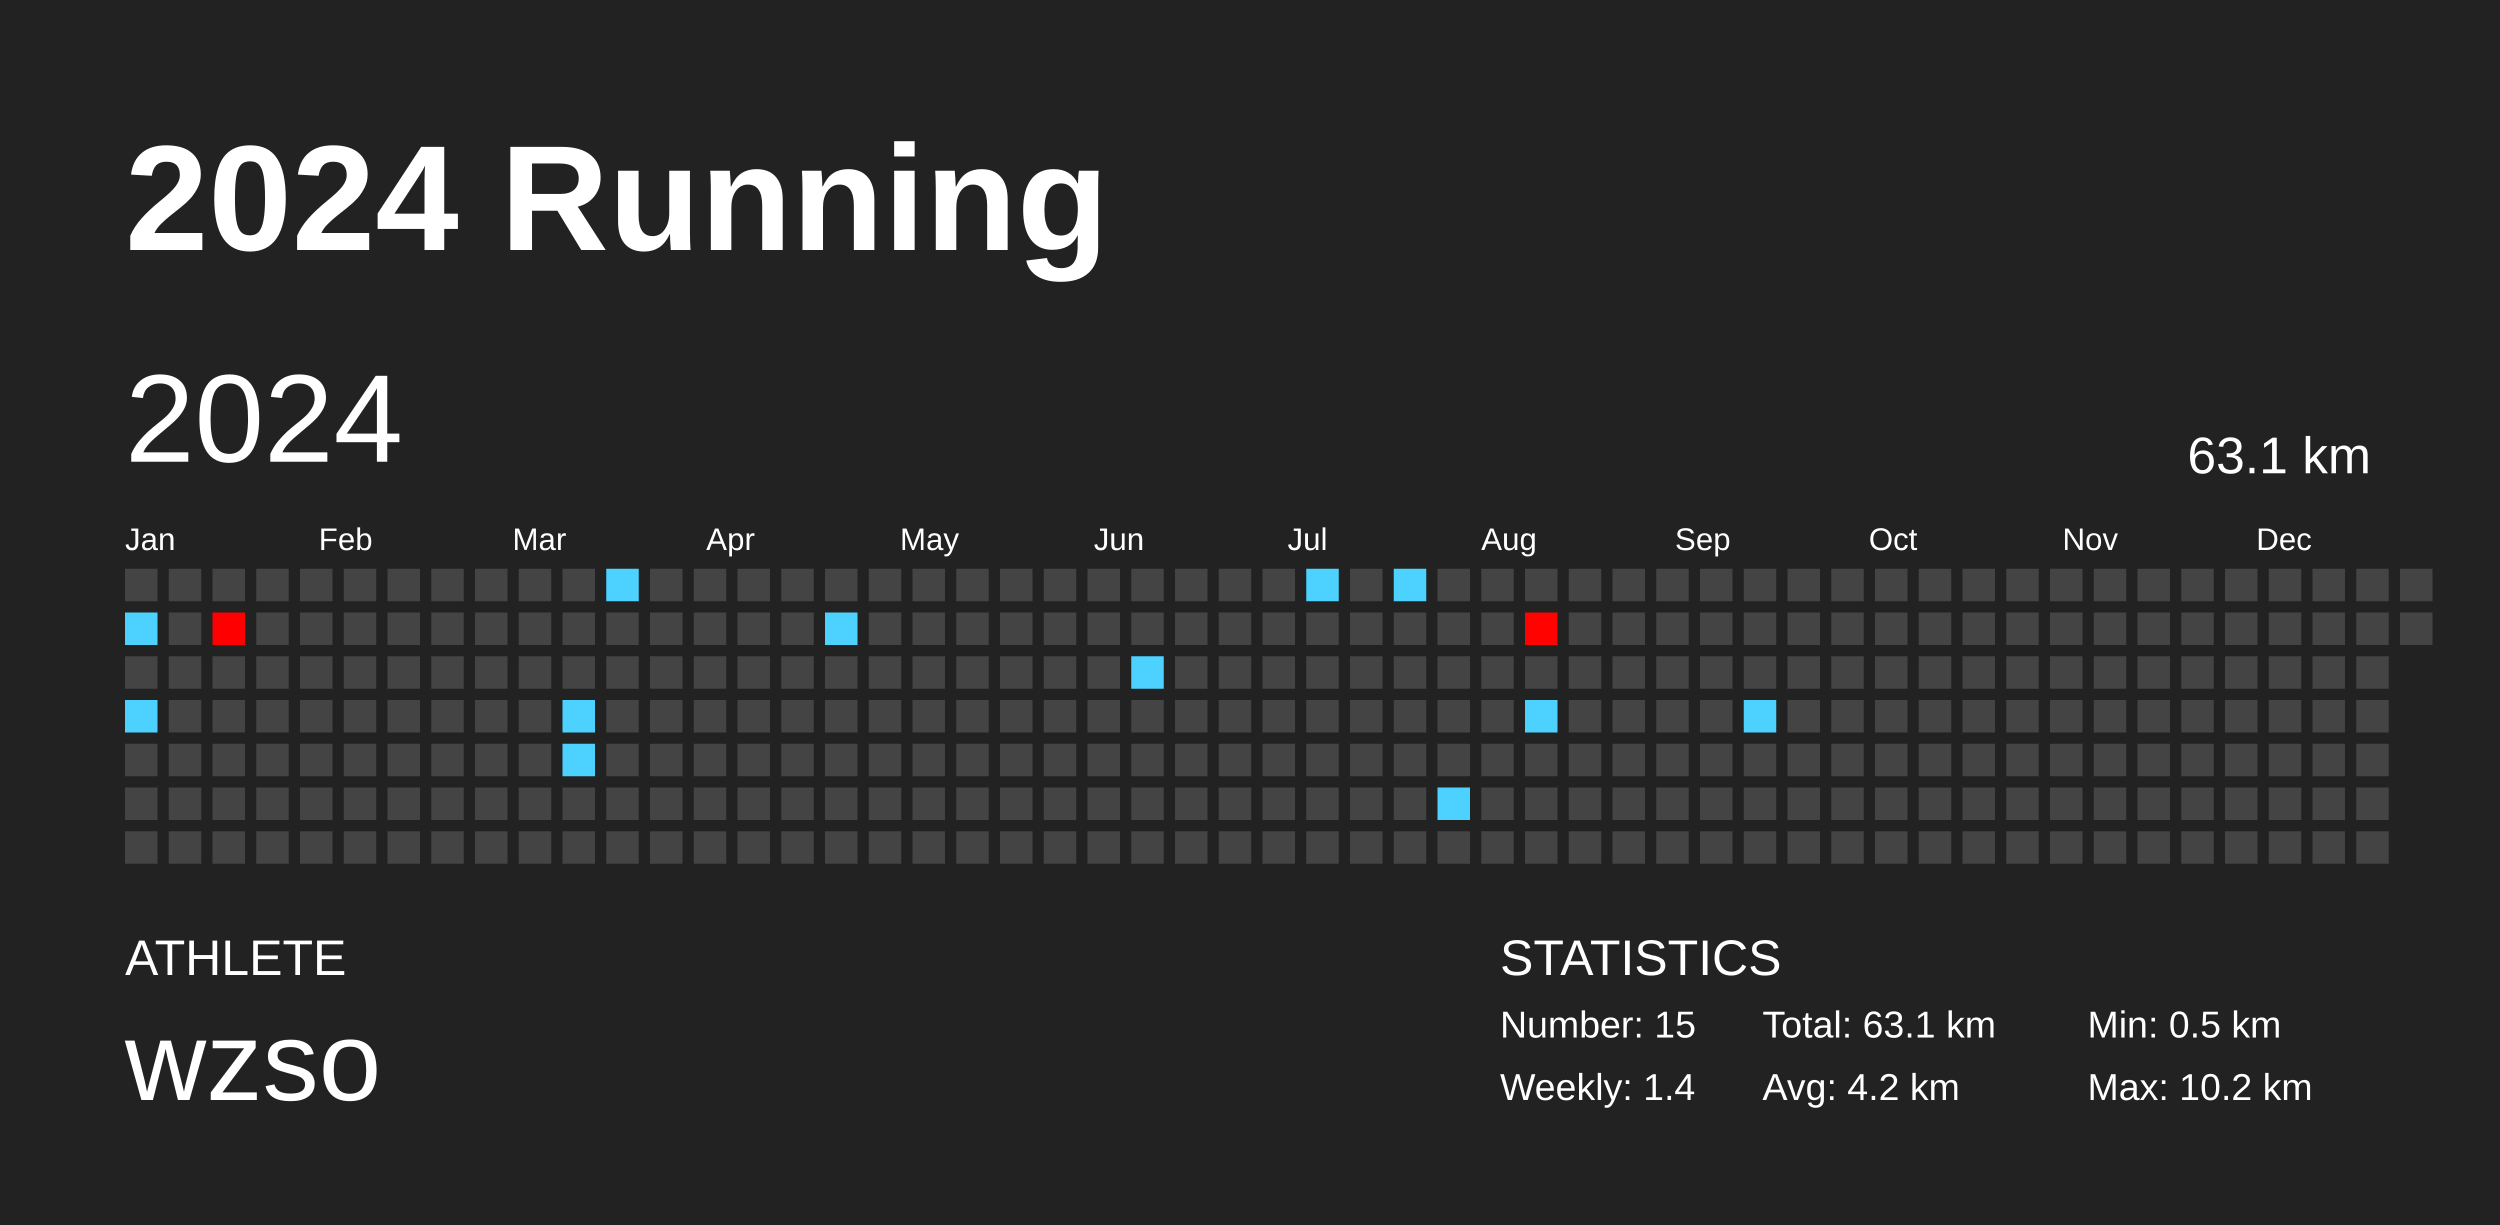
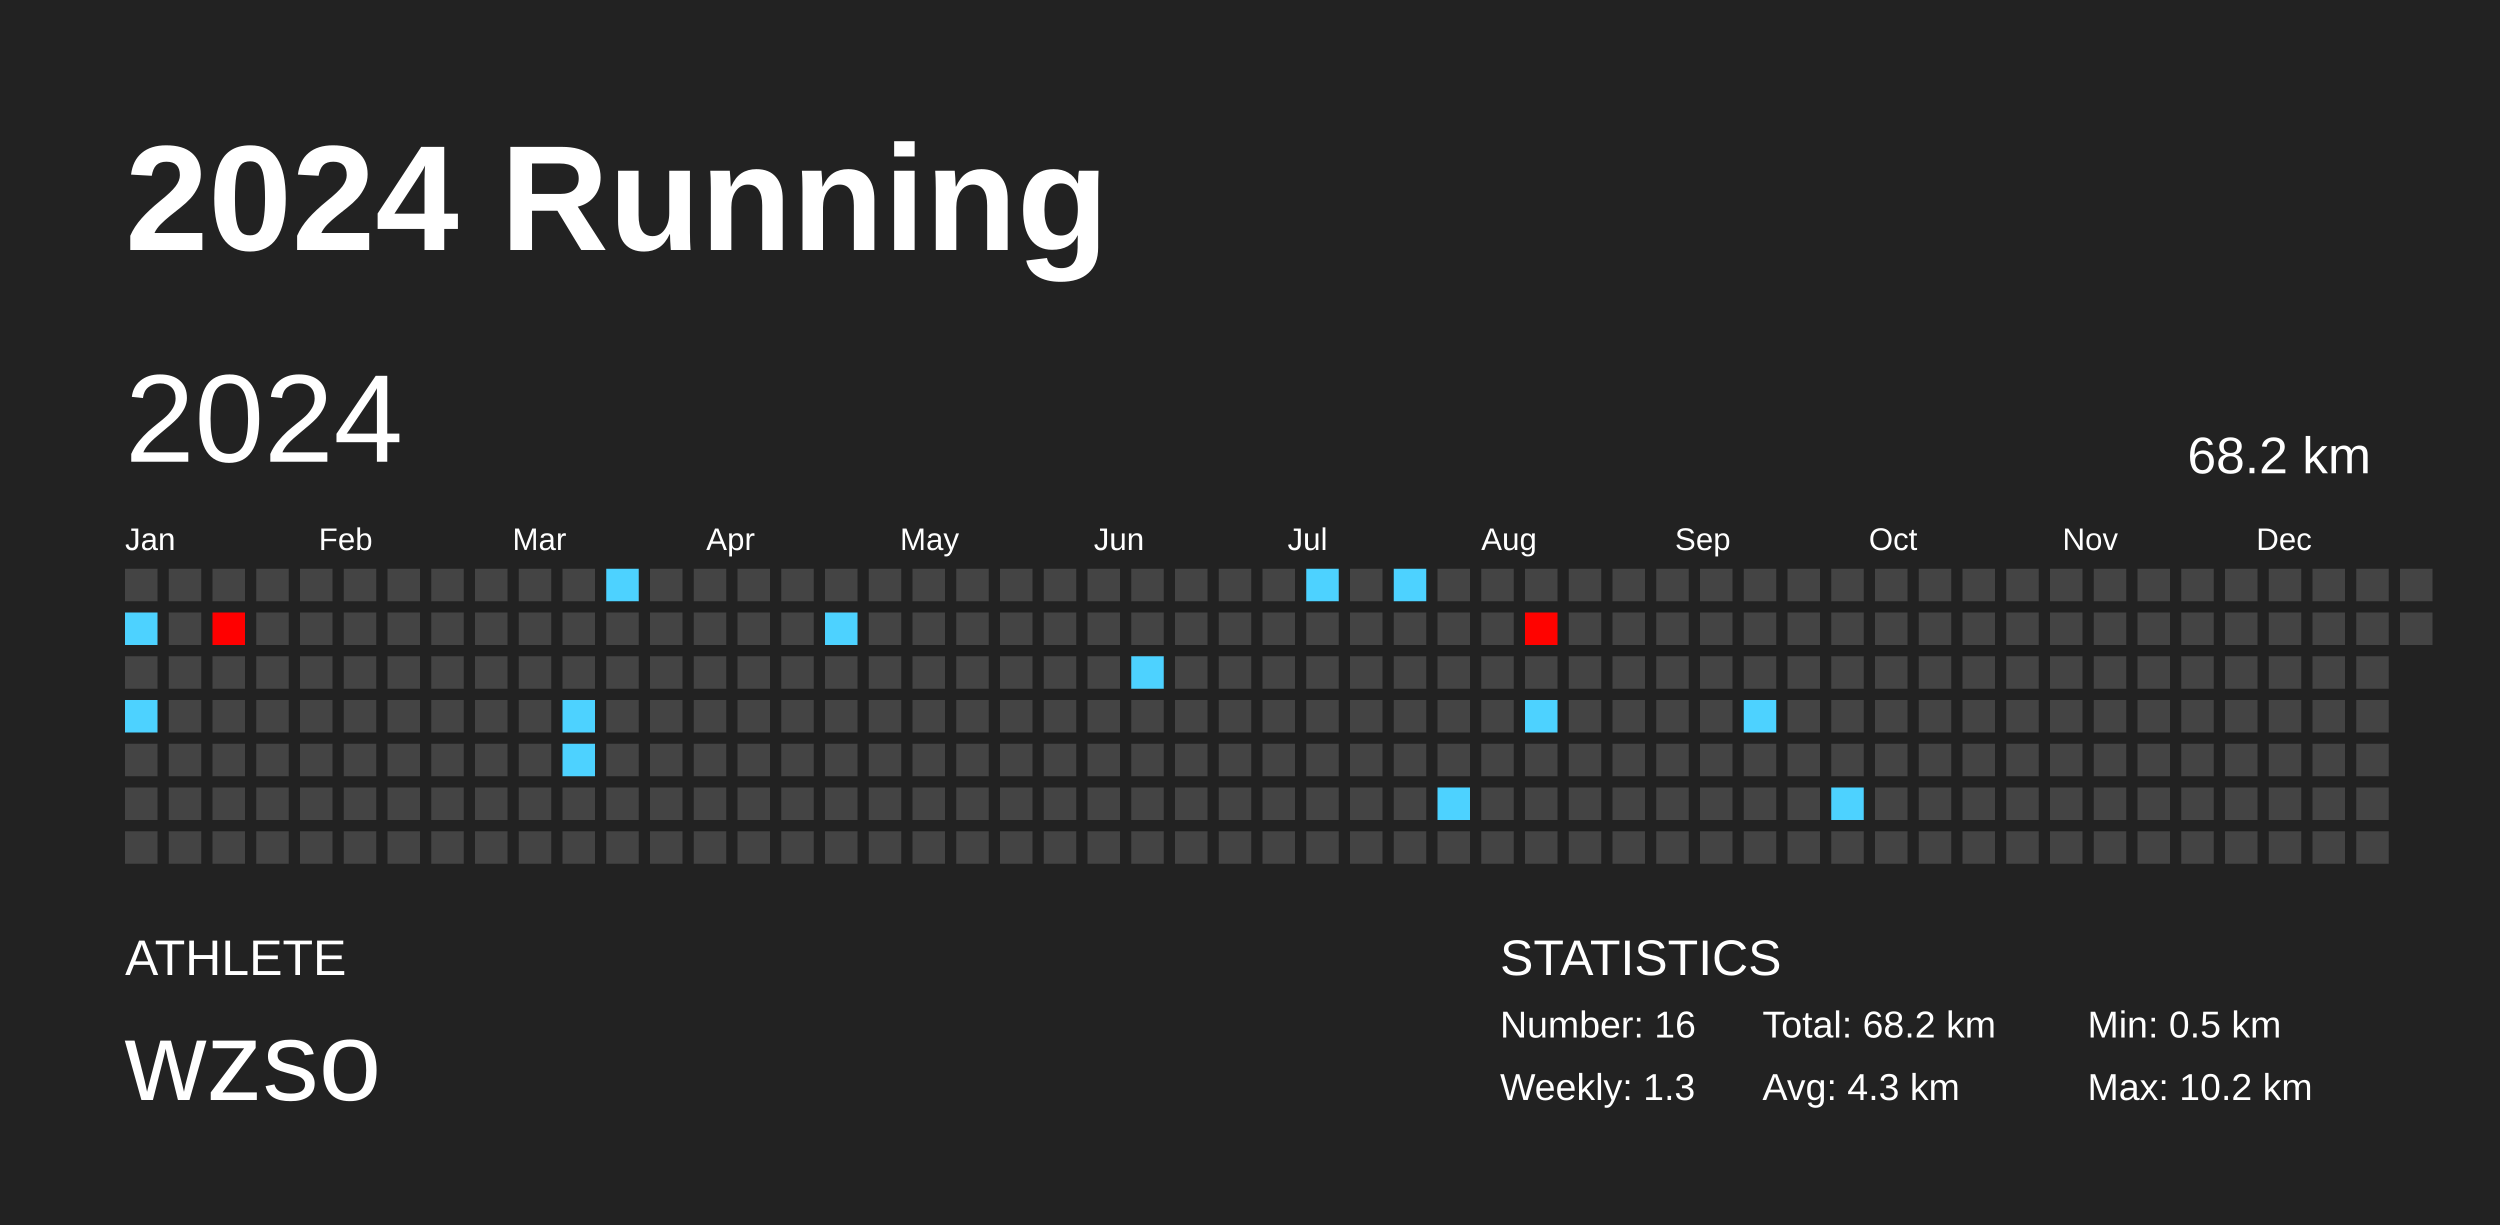
<svg xmlns="http://www.w3.org/2000/svg" baseProfile="full" height="98mm" version="1.1" viewBox="0,0,200,98" width="200mm">
  <defs />
  <rect fill="#222222" height="98" width="200" x="0" y="0" />
  <text fill="#FFFFFF" style="font-size:12px; font-family:Arial; font-weight:bold;" x="10" y="20">2024 Running</text>
  <text fill="#FFFFFF" style="font-size:4px; font-family:Arial" x="10" y="78">ATHLETE</text>
  <text fill="#FFFFFF" style="font-size:9px; font-family:Arial" x="10" y="88">wzso</text>
  <text fill="#FFFFFF" style="font-size:4px; font-family:Arial" x="120" y="78">STATISTICS</text>
-   <text fill="#FFFFFF" style="font-size:3px; font-family:Arial" x="120" y="83">Number: 15</text>
-   <text fill="#FFFFFF" style="font-size:3px; font-family:Arial" x="120" y="88">Weekly: 1.4</text>
-   <text fill="#FFFFFF" style="font-size:3px; font-family:Arial" x="141" y="83">Total: 63.1 km</text>
-   <text fill="#FFFFFF" style="font-size:3px; font-family:Arial" x="141" y="88">Avg: 4.2 km</text>
+   <text fill="#FFFFFF" style="font-size:3px; font-family:Arial" x="120" y="83">Number: 16</text>
+   <text fill="#FFFFFF" style="font-size:3px; font-family:Arial" x="120" y="88">Weekly: 1.3</text>
+   <text fill="#FFFFFF" style="font-size:3px; font-family:Arial" x="141" y="83">Total: 68.2 km</text>
+   <text fill="#FFFFFF" style="font-size:3px; font-family:Arial" x="141" y="88">Avg: 4.3 km</text>
  <text fill="#FFFFFF" style="font-size:3px; font-family:Arial" x="167" y="83">Min: 0.5 km</text>
  <text fill="#FFFFFF" style="font-size:3px; font-family:Arial" x="167" y="88">Max: 10.2 km</text>
  <text dominant-baseline="hanging" fill="#FFFFFF" style="font-size:10.0px; font-family:Arial;" x="10" y="30">2024</text>
-   <text dominant-baseline="hanging" fill="#FFFFFF" style="font-size:4.125px; font-family:Arial;" x="175" y="35">63.1 km</text>
+   <text dominant-baseline="hanging" fill="#FFFFFF" style="font-size:4.125px; font-family:Arial;" x="175" y="35">68.2 km</text>
  <text fill="#FFFFFF" style="font-size:2.5px; font-family:Arial" x="10.0" y="44">Jan</text>
  <text fill="#FFFFFF" style="font-size:2.5px; font-family:Arial" x="25.5" y="44">Feb</text>
  <text fill="#FFFFFF" style="font-size:2.5px; font-family:Arial" x="41.0" y="44">Mar</text>
  <text fill="#FFFFFF" style="font-size:2.5px; font-family:Arial" x="56.5" y="44">Apr</text>
  <text fill="#FFFFFF" style="font-size:2.5px; font-family:Arial" x="72.0" y="44">May</text>
  <text fill="#FFFFFF" style="font-size:2.5px; font-family:Arial" x="87.5" y="44">Jun</text>
  <text fill="#FFFFFF" style="font-size:2.5px; font-family:Arial" x="103.0" y="44">Jul</text>
  <text fill="#FFFFFF" style="font-size:2.5px; font-family:Arial" x="118.5" y="44">Aug</text>
  <text fill="#FFFFFF" style="font-size:2.5px; font-family:Arial" x="134.0" y="44">Sep</text>
  <text fill="#FFFFFF" style="font-size:2.5px; font-family:Arial" x="149.5" y="44">Oct</text>
  <text fill="#FFFFFF" style="font-size:2.5px; font-family:Arial" x="165.0" y="44">Nov</text>
  <text fill="#FFFFFF" style="font-size:2.5px; font-family:Arial" x="180.5" y="44">Dec</text>
  <rect fill="#444444" height="2.6" width="2.6" x="10.0" y="45.5" />
  <rect fill="#4dd2ff" height="2.6" width="2.6" x="10.0" y="49.0" />
  <rect fill="#444444" height="2.6" width="2.6" x="10.0" y="52.5" />
  <rect fill="#4dd2ff" height="2.6" width="2.6" x="10.0" y="56.0" />
  <rect fill="#444444" height="2.6" width="2.6" x="10.0" y="59.5" />
  <rect fill="#444444" height="2.6" width="2.6" x="10.0" y="63.0" />
  <rect fill="#444444" height="2.6" width="2.6" x="10.0" y="66.5" />
  <rect fill="#444444" height="2.6" width="2.6" x="13.5" y="45.5" />
  <rect fill="#444444" height="2.6" width="2.6" x="13.5" y="49.0" />
  <rect fill="#444444" height="2.6" width="2.6" x="13.5" y="52.5" />
  <rect fill="#444444" height="2.6" width="2.6" x="13.5" y="56.0" />
  <rect fill="#444444" height="2.6" width="2.6" x="13.5" y="59.5" />
  <rect fill="#444444" height="2.6" width="2.6" x="13.5" y="63.0" />
  <rect fill="#444444" height="2.6" width="2.6" x="13.5" y="66.5" />
  <rect fill="#444444" height="2.6" width="2.6" x="17.0" y="45.5" />
  <rect fill="#ff0000" height="2.6" width="2.6" x="17.0" y="49.0" />
  <rect fill="#444444" height="2.6" width="2.6" x="17.0" y="52.5" />
  <rect fill="#444444" height="2.6" width="2.6" x="17.0" y="56.0" />
  <rect fill="#444444" height="2.6" width="2.6" x="17.0" y="59.5" />
  <rect fill="#444444" height="2.6" width="2.6" x="17.0" y="63.0" />
  <rect fill="#444444" height="2.6" width="2.6" x="17.0" y="66.5" />
  <rect fill="#444444" height="2.6" width="2.6" x="20.5" y="45.5" />
  <rect fill="#444444" height="2.6" width="2.6" x="20.5" y="49.0" />
  <rect fill="#444444" height="2.6" width="2.6" x="20.5" y="52.5" />
  <rect fill="#444444" height="2.6" width="2.6" x="20.5" y="56.0" />
  <rect fill="#444444" height="2.6" width="2.6" x="20.5" y="59.5" />
  <rect fill="#444444" height="2.6" width="2.6" x="20.5" y="63.0" />
  <rect fill="#444444" height="2.6" width="2.6" x="20.5" y="66.5" />
  <rect fill="#444444" height="2.6" width="2.6" x="24.0" y="45.5" />
  <rect fill="#444444" height="2.6" width="2.6" x="24.0" y="49.0" />
  <rect fill="#444444" height="2.6" width="2.6" x="24.0" y="52.5" />
  <rect fill="#444444" height="2.6" width="2.6" x="24.0" y="56.0" />
  <rect fill="#444444" height="2.6" width="2.6" x="24.0" y="59.5" />
  <rect fill="#444444" height="2.6" width="2.6" x="24.0" y="63.0" />
  <rect fill="#444444" height="2.6" width="2.6" x="24.0" y="66.5" />
  <rect fill="#444444" height="2.6" width="2.6" x="27.5" y="45.5" />
  <rect fill="#444444" height="2.6" width="2.6" x="27.5" y="49.0" />
  <rect fill="#444444" height="2.6" width="2.6" x="27.5" y="52.5" />
  <rect fill="#444444" height="2.6" width="2.6" x="27.5" y="56.0" />
  <rect fill="#444444" height="2.6" width="2.6" x="27.5" y="59.5" />
  <rect fill="#444444" height="2.6" width="2.6" x="27.5" y="63.0" />
  <rect fill="#444444" height="2.6" width="2.6" x="27.5" y="66.5" />
  <rect fill="#444444" height="2.6" width="2.6" x="31.0" y="45.5" />
  <rect fill="#444444" height="2.6" width="2.6" x="31.0" y="49.0" />
  <rect fill="#444444" height="2.6" width="2.6" x="31.0" y="52.5" />
  <rect fill="#444444" height="2.6" width="2.6" x="31.0" y="56.0" />
  <rect fill="#444444" height="2.6" width="2.6" x="31.0" y="59.5" />
  <rect fill="#444444" height="2.6" width="2.6" x="31.0" y="63.0" />
  <rect fill="#444444" height="2.6" width="2.6" x="31.0" y="66.5" />
  <rect fill="#444444" height="2.6" width="2.6" x="34.5" y="45.5" />
  <rect fill="#444444" height="2.6" width="2.6" x="34.5" y="49.0" />
  <rect fill="#444444" height="2.6" width="2.6" x="34.5" y="52.5" />
  <rect fill="#444444" height="2.6" width="2.6" x="34.5" y="56.0" />
  <rect fill="#444444" height="2.6" width="2.6" x="34.5" y="59.5" />
  <rect fill="#444444" height="2.6" width="2.6" x="34.5" y="63.0" />
  <rect fill="#444444" height="2.6" width="2.6" x="34.5" y="66.5" />
  <rect fill="#444444" height="2.6" width="2.6" x="38.0" y="45.5" />
  <rect fill="#444444" height="2.6" width="2.6" x="38.0" y="49.0" />
  <rect fill="#444444" height="2.6" width="2.6" x="38.0" y="52.5" />
  <rect fill="#444444" height="2.6" width="2.6" x="38.0" y="56.0" />
  <rect fill="#444444" height="2.6" width="2.6" x="38.0" y="59.5" />
  <rect fill="#444444" height="2.6" width="2.6" x="38.0" y="63.0" />
  <rect fill="#444444" height="2.6" width="2.6" x="38.0" y="66.5" />
  <rect fill="#444444" height="2.6" width="2.6" x="41.5" y="45.5" />
  <rect fill="#444444" height="2.6" width="2.6" x="41.5" y="49.0" />
  <rect fill="#444444" height="2.6" width="2.6" x="41.5" y="52.5" />
  <rect fill="#444444" height="2.6" width="2.6" x="41.5" y="56.0" />
  <rect fill="#444444" height="2.6" width="2.6" x="41.5" y="59.5" />
  <rect fill="#444444" height="2.6" width="2.6" x="41.5" y="63.0" />
  <rect fill="#444444" height="2.6" width="2.6" x="41.5" y="66.5" />
  <rect fill="#444444" height="2.6" width="2.6" x="45.0" y="45.5" />
  <rect fill="#444444" height="2.6" width="2.6" x="45.0" y="49.0" />
  <rect fill="#444444" height="2.6" width="2.6" x="45.0" y="52.5" />
  <rect fill="#4dd2ff" height="2.6" width="2.6" x="45.0" y="56.0" />
  <rect fill="#4dd2ff" height="2.6" width="2.6" x="45.0" y="59.5" />
  <rect fill="#444444" height="2.6" width="2.6" x="45.0" y="63.0" />
  <rect fill="#444444" height="2.6" width="2.6" x="45.0" y="66.5" />
  <rect fill="#4dd2ff" height="2.6" width="2.6" x="48.5" y="45.5" />
  <rect fill="#444444" height="2.6" width="2.6" x="48.5" y="49.0" />
  <rect fill="#444444" height="2.6" width="2.6" x="48.5" y="52.5" />
  <rect fill="#444444" height="2.6" width="2.6" x="48.5" y="56.0" />
  <rect fill="#444444" height="2.6" width="2.6" x="48.5" y="59.5" />
  <rect fill="#444444" height="2.6" width="2.6" x="48.5" y="63.0" />
  <rect fill="#444444" height="2.6" width="2.6" x="48.5" y="66.5" />
  <rect fill="#444444" height="2.6" width="2.6" x="52.0" y="45.5" />
  <rect fill="#444444" height="2.6" width="2.6" x="52.0" y="49.0" />
  <rect fill="#444444" height="2.6" width="2.6" x="52.0" y="52.5" />
  <rect fill="#444444" height="2.6" width="2.6" x="52.0" y="56.0" />
  <rect fill="#444444" height="2.6" width="2.6" x="52.0" y="59.5" />
  <rect fill="#444444" height="2.6" width="2.6" x="52.0" y="63.0" />
  <rect fill="#444444" height="2.6" width="2.6" x="52.0" y="66.5" />
  <rect fill="#444444" height="2.6" width="2.6" x="55.5" y="45.5" />
  <rect fill="#444444" height="2.6" width="2.6" x="55.5" y="49.0" />
  <rect fill="#444444" height="2.6" width="2.6" x="55.5" y="52.5" />
  <rect fill="#444444" height="2.6" width="2.6" x="55.5" y="56.0" />
  <rect fill="#444444" height="2.6" width="2.6" x="55.5" y="59.5" />
  <rect fill="#444444" height="2.6" width="2.6" x="55.5" y="63.0" />
  <rect fill="#444444" height="2.6" width="2.6" x="55.5" y="66.5" />
  <rect fill="#444444" height="2.6" width="2.6" x="59.0" y="45.5" />
  <rect fill="#444444" height="2.6" width="2.6" x="59.0" y="49.0" />
  <rect fill="#444444" height="2.6" width="2.6" x="59.0" y="52.5" />
  <rect fill="#444444" height="2.6" width="2.6" x="59.0" y="56.0" />
  <rect fill="#444444" height="2.6" width="2.6" x="59.0" y="59.5" />
  <rect fill="#444444" height="2.6" width="2.6" x="59.0" y="63.0" />
  <rect fill="#444444" height="2.6" width="2.6" x="59.0" y="66.5" />
  <rect fill="#444444" height="2.6" width="2.6" x="62.5" y="45.5" />
  <rect fill="#444444" height="2.6" width="2.6" x="62.5" y="49.0" />
  <rect fill="#444444" height="2.6" width="2.6" x="62.5" y="52.5" />
  <rect fill="#444444" height="2.6" width="2.6" x="62.5" y="56.0" />
  <rect fill="#444444" height="2.6" width="2.6" x="62.5" y="59.5" />
  <rect fill="#444444" height="2.6" width="2.6" x="62.5" y="63.0" />
  <rect fill="#444444" height="2.6" width="2.6" x="62.5" y="66.5" />
  <rect fill="#444444" height="2.6" width="2.6" x="66.0" y="45.5" />
  <rect fill="#4dd2ff" height="2.6" width="2.6" x="66.0" y="49.0" />
  <rect fill="#444444" height="2.6" width="2.6" x="66.0" y="52.5" />
  <rect fill="#444444" height="2.6" width="2.6" x="66.0" y="56.0" />
  <rect fill="#444444" height="2.6" width="2.6" x="66.0" y="59.5" />
  <rect fill="#444444" height="2.6" width="2.6" x="66.0" y="63.0" />
  <rect fill="#444444" height="2.6" width="2.6" x="66.0" y="66.5" />
  <rect fill="#444444" height="2.6" width="2.6" x="69.5" y="45.5" />
  <rect fill="#444444" height="2.6" width="2.6" x="69.5" y="49.0" />
  <rect fill="#444444" height="2.6" width="2.6" x="69.5" y="52.5" />
  <rect fill="#444444" height="2.6" width="2.6" x="69.5" y="56.0" />
  <rect fill="#444444" height="2.6" width="2.6" x="69.5" y="59.5" />
  <rect fill="#444444" height="2.6" width="2.6" x="69.5" y="63.0" />
  <rect fill="#444444" height="2.6" width="2.6" x="69.5" y="66.5" />
  <rect fill="#444444" height="2.6" width="2.6" x="73.0" y="45.5" />
  <rect fill="#444444" height="2.6" width="2.6" x="73.0" y="49.0" />
  <rect fill="#444444" height="2.6" width="2.6" x="73.0" y="52.5" />
  <rect fill="#444444" height="2.6" width="2.6" x="73.0" y="56.0" />
  <rect fill="#444444" height="2.6" width="2.6" x="73.0" y="59.5" />
  <rect fill="#444444" height="2.6" width="2.6" x="73.0" y="63.0" />
  <rect fill="#444444" height="2.6" width="2.6" x="73.0" y="66.5" />
  <rect fill="#444444" height="2.6" width="2.6" x="76.5" y="45.5" />
  <rect fill="#444444" height="2.6" width="2.6" x="76.5" y="49.0" />
  <rect fill="#444444" height="2.6" width="2.6" x="76.5" y="52.5" />
  <rect fill="#444444" height="2.6" width="2.6" x="76.5" y="56.0" />
  <rect fill="#444444" height="2.6" width="2.6" x="76.5" y="59.5" />
  <rect fill="#444444" height="2.6" width="2.6" x="76.5" y="63.0" />
  <rect fill="#444444" height="2.6" width="2.6" x="76.5" y="66.5" />
  <rect fill="#444444" height="2.6" width="2.6" x="80.0" y="45.5" />
  <rect fill="#444444" height="2.6" width="2.6" x="80.0" y="49.0" />
  <rect fill="#444444" height="2.6" width="2.6" x="80.0" y="52.5" />
  <rect fill="#444444" height="2.6" width="2.6" x="80.0" y="56.0" />
  <rect fill="#444444" height="2.6" width="2.6" x="80.0" y="59.5" />
  <rect fill="#444444" height="2.6" width="2.6" x="80.0" y="63.0" />
  <rect fill="#444444" height="2.6" width="2.6" x="80.0" y="66.5" />
  <rect fill="#444444" height="2.6" width="2.6" x="83.5" y="45.5" />
  <rect fill="#444444" height="2.6" width="2.6" x="83.5" y="49.0" />
  <rect fill="#444444" height="2.6" width="2.6" x="83.5" y="52.5" />
  <rect fill="#444444" height="2.6" width="2.6" x="83.5" y="56.0" />
  <rect fill="#444444" height="2.6" width="2.6" x="83.5" y="59.5" />
  <rect fill="#444444" height="2.6" width="2.6" x="83.5" y="63.0" />
  <rect fill="#444444" height="2.6" width="2.6" x="83.5" y="66.5" />
  <rect fill="#444444" height="2.6" width="2.6" x="87.0" y="45.5" />
  <rect fill="#444444" height="2.6" width="2.6" x="87.0" y="49.0" />
  <rect fill="#444444" height="2.6" width="2.6" x="87.0" y="52.5" />
  <rect fill="#444444" height="2.6" width="2.6" x="87.0" y="56.0" />
  <rect fill="#444444" height="2.6" width="2.6" x="87.0" y="59.5" />
  <rect fill="#444444" height="2.6" width="2.6" x="87.0" y="63.0" />
  <rect fill="#444444" height="2.6" width="2.6" x="87.0" y="66.5" />
  <rect fill="#444444" height="2.6" width="2.6" x="90.5" y="45.5" />
  <rect fill="#444444" height="2.6" width="2.6" x="90.5" y="49.0" />
  <rect fill="#4dd2ff" height="2.6" width="2.6" x="90.5" y="52.5" />
  <rect fill="#444444" height="2.6" width="2.6" x="90.5" y="56.0" />
  <rect fill="#444444" height="2.6" width="2.6" x="90.5" y="59.5" />
  <rect fill="#444444" height="2.6" width="2.6" x="90.5" y="63.0" />
  <rect fill="#444444" height="2.6" width="2.6" x="90.5" y="66.5" />
  <rect fill="#444444" height="2.6" width="2.6" x="94.0" y="45.5" />
  <rect fill="#444444" height="2.6" width="2.6" x="94.0" y="49.0" />
  <rect fill="#444444" height="2.6" width="2.6" x="94.0" y="52.5" />
  <rect fill="#444444" height="2.6" width="2.6" x="94.0" y="56.0" />
  <rect fill="#444444" height="2.6" width="2.6" x="94.0" y="59.5" />
  <rect fill="#444444" height="2.6" width="2.6" x="94.0" y="63.0" />
  <rect fill="#444444" height="2.6" width="2.6" x="94.0" y="66.5" />
  <rect fill="#444444" height="2.6" width="2.6" x="97.5" y="45.5" />
  <rect fill="#444444" height="2.6" width="2.6" x="97.5" y="49.0" />
  <rect fill="#444444" height="2.6" width="2.6" x="97.5" y="52.5" />
  <rect fill="#444444" height="2.6" width="2.6" x="97.5" y="56.0" />
  <rect fill="#444444" height="2.6" width="2.6" x="97.5" y="59.5" />
  <rect fill="#444444" height="2.6" width="2.6" x="97.5" y="63.0" />
  <rect fill="#444444" height="2.6" width="2.6" x="97.5" y="66.5" />
  <rect fill="#444444" height="2.6" width="2.6" x="101.0" y="45.5" />
  <rect fill="#444444" height="2.6" width="2.6" x="101.0" y="49.0" />
  <rect fill="#444444" height="2.6" width="2.6" x="101.0" y="52.5" />
  <rect fill="#444444" height="2.6" width="2.6" x="101.0" y="56.0" />
  <rect fill="#444444" height="2.6" width="2.6" x="101.0" y="59.5" />
  <rect fill="#444444" height="2.6" width="2.6" x="101.0" y="63.0" />
  <rect fill="#444444" height="2.6" width="2.6" x="101.0" y="66.5" />
  <rect fill="#4dd2ff" height="2.6" width="2.6" x="104.5" y="45.5" />
  <rect fill="#444444" height="2.6" width="2.6" x="104.5" y="49.0" />
  <rect fill="#444444" height="2.6" width="2.6" x="104.5" y="52.5" />
  <rect fill="#444444" height="2.6" width="2.6" x="104.5" y="56.0" />
  <rect fill="#444444" height="2.6" width="2.6" x="104.5" y="59.5" />
  <rect fill="#444444" height="2.6" width="2.6" x="104.5" y="63.0" />
  <rect fill="#444444" height="2.6" width="2.6" x="104.5" y="66.5" />
  <rect fill="#444444" height="2.6" width="2.6" x="108.0" y="45.5" />
  <rect fill="#444444" height="2.6" width="2.6" x="108.0" y="49.0" />
  <rect fill="#444444" height="2.6" width="2.6" x="108.0" y="52.5" />
  <rect fill="#444444" height="2.6" width="2.6" x="108.0" y="56.0" />
  <rect fill="#444444" height="2.6" width="2.6" x="108.0" y="59.5" />
  <rect fill="#444444" height="2.6" width="2.6" x="108.0" y="63.0" />
  <rect fill="#444444" height="2.6" width="2.6" x="108.0" y="66.5" />
  <rect fill="#4dd2ff" height="2.6" width="2.6" x="111.5" y="45.5" />
  <rect fill="#444444" height="2.6" width="2.6" x="111.5" y="49.0" />
  <rect fill="#444444" height="2.6" width="2.6" x="111.5" y="52.5" />
  <rect fill="#444444" height="2.6" width="2.6" x="111.5" y="56.0" />
  <rect fill="#444444" height="2.6" width="2.6" x="111.5" y="59.5" />
  <rect fill="#444444" height="2.6" width="2.6" x="111.5" y="63.0" />
  <rect fill="#444444" height="2.6" width="2.6" x="111.5" y="66.5" />
  <rect fill="#444444" height="2.6" width="2.6" x="115.0" y="45.5" />
  <rect fill="#444444" height="2.6" width="2.6" x="115.0" y="49.0" />
  <rect fill="#444444" height="2.6" width="2.6" x="115.0" y="52.5" />
  <rect fill="#444444" height="2.6" width="2.6" x="115.0" y="56.0" />
  <rect fill="#444444" height="2.6" width="2.6" x="115.0" y="59.5" />
  <rect fill="#4dd2ff" height="2.6" width="2.6" x="115.0" y="63.0" />
  <rect fill="#444444" height="2.6" width="2.6" x="115.0" y="66.5" />
  <rect fill="#444444" height="2.6" width="2.6" x="118.5" y="45.5" />
  <rect fill="#444444" height="2.6" width="2.6" x="118.5" y="49.0" />
  <rect fill="#444444" height="2.6" width="2.6" x="118.5" y="52.5" />
  <rect fill="#444444" height="2.6" width="2.6" x="118.5" y="56.0" />
  <rect fill="#444444" height="2.6" width="2.6" x="118.5" y="59.5" />
  <rect fill="#444444" height="2.6" width="2.6" x="118.5" y="63.0" />
  <rect fill="#444444" height="2.6" width="2.6" x="118.5" y="66.5" />
  <rect fill="#444444" height="2.6" width="2.6" x="122.0" y="45.5" />
  <rect fill="#ff0300" height="2.6" width="2.6" x="122.0" y="49.0" />
  <rect fill="#444444" height="2.6" width="2.6" x="122.0" y="52.5" />
  <rect fill="#4dd2ff" height="2.6" width="2.6" x="122.0" y="56.0" />
  <rect fill="#444444" height="2.6" width="2.6" x="122.0" y="59.5" />
  <rect fill="#444444" height="2.6" width="2.6" x="122.0" y="63.0" />
  <rect fill="#444444" height="2.6" width="2.6" x="122.0" y="66.5" />
  <rect fill="#444444" height="2.6" width="2.6" x="125.5" y="45.5" />
  <rect fill="#444444" height="2.6" width="2.6" x="125.5" y="49.0" />
  <rect fill="#444444" height="2.6" width="2.6" x="125.5" y="52.5" />
  <rect fill="#444444" height="2.6" width="2.6" x="125.5" y="56.0" />
  <rect fill="#444444" height="2.6" width="2.6" x="125.5" y="59.5" />
  <rect fill="#444444" height="2.6" width="2.6" x="125.5" y="63.0" />
  <rect fill="#444444" height="2.6" width="2.6" x="125.5" y="66.5" />
  <rect fill="#444444" height="2.6" width="2.6" x="129.0" y="45.5" />
  <rect fill="#444444" height="2.6" width="2.6" x="129.0" y="49.0" />
  <rect fill="#444444" height="2.6" width="2.6" x="129.0" y="52.5" />
  <rect fill="#444444" height="2.6" width="2.6" x="129.0" y="56.0" />
  <rect fill="#444444" height="2.6" width="2.6" x="129.0" y="59.5" />
  <rect fill="#444444" height="2.6" width="2.6" x="129.0" y="63.0" />
  <rect fill="#444444" height="2.6" width="2.6" x="129.0" y="66.5" />
  <rect fill="#444444" height="2.6" width="2.6" x="132.5" y="45.5" />
  <rect fill="#444444" height="2.6" width="2.6" x="132.5" y="49.0" />
  <rect fill="#444444" height="2.6" width="2.6" x="132.5" y="52.5" />
  <rect fill="#444444" height="2.6" width="2.6" x="132.5" y="56.0" />
  <rect fill="#444444" height="2.6" width="2.6" x="132.5" y="59.5" />
  <rect fill="#444444" height="2.6" width="2.6" x="132.5" y="63.0" />
  <rect fill="#444444" height="2.6" width="2.6" x="132.5" y="66.5" />
  <rect fill="#444444" height="2.6" width="2.6" x="136.0" y="45.5" />
  <rect fill="#444444" height="2.6" width="2.6" x="136.0" y="49.0" />
  <rect fill="#444444" height="2.6" width="2.6" x="136.0" y="52.5" />
  <rect fill="#444444" height="2.6" width="2.6" x="136.0" y="56.0" />
  <rect fill="#444444" height="2.6" width="2.6" x="136.0" y="59.5" />
  <rect fill="#444444" height="2.6" width="2.6" x="136.0" y="63.0" />
  <rect fill="#444444" height="2.6" width="2.6" x="136.0" y="66.5" />
  <rect fill="#444444" height="2.6" width="2.6" x="139.5" y="45.5" />
  <rect fill="#444444" height="2.6" width="2.6" x="139.5" y="49.0" />
  <rect fill="#444444" height="2.6" width="2.6" x="139.5" y="52.5" />
  <rect fill="#4dd2ff" height="2.6" width="2.6" x="139.5" y="56.0" />
  <rect fill="#444444" height="2.6" width="2.6" x="139.5" y="59.5" />
  <rect fill="#444444" height="2.6" width="2.6" x="139.5" y="63.0" />
  <rect fill="#444444" height="2.6" width="2.6" x="139.5" y="66.5" />
  <rect fill="#444444" height="2.6" width="2.6" x="143.0" y="45.5" />
  <rect fill="#444444" height="2.6" width="2.6" x="143.0" y="49.0" />
  <rect fill="#444444" height="2.6" width="2.6" x="143.0" y="52.5" />
  <rect fill="#444444" height="2.6" width="2.6" x="143.0" y="56.0" />
  <rect fill="#444444" height="2.6" width="2.6" x="143.0" y="59.5" />
  <rect fill="#444444" height="2.6" width="2.6" x="143.0" y="63.0" />
  <rect fill="#444444" height="2.6" width="2.6" x="143.0" y="66.5" />
  <rect fill="#444444" height="2.6" width="2.6" x="146.5" y="45.5" />
  <rect fill="#444444" height="2.6" width="2.6" x="146.5" y="49.0" />
  <rect fill="#444444" height="2.6" width="2.6" x="146.5" y="52.5" />
  <rect fill="#444444" height="2.6" width="2.6" x="146.5" y="56.0" />
  <rect fill="#444444" height="2.6" width="2.6" x="146.5" y="59.5" />
-   <rect fill="#444444" height="2.6" width="2.6" x="146.5" y="63.0" />
+   <rect fill="#4dd2ff" height="2.6" width="2.6" x="146.5" y="63.0" />
  <rect fill="#444444" height="2.6" width="2.6" x="146.5" y="66.5" />
  <rect fill="#444444" height="2.6" width="2.6" x="150.0" y="45.5" />
  <rect fill="#444444" height="2.6" width="2.6" x="150.0" y="49.0" />
  <rect fill="#444444" height="2.6" width="2.6" x="150.0" y="52.5" />
  <rect fill="#444444" height="2.6" width="2.6" x="150.0" y="56.0" />
  <rect fill="#444444" height="2.6" width="2.6" x="150.0" y="59.5" />
  <rect fill="#444444" height="2.6" width="2.6" x="150.0" y="63.0" />
  <rect fill="#444444" height="2.6" width="2.6" x="150.0" y="66.5" />
  <rect fill="#444444" height="2.6" width="2.6" x="153.5" y="45.5" />
  <rect fill="#444444" height="2.6" width="2.6" x="153.5" y="49.0" />
  <rect fill="#444444" height="2.6" width="2.6" x="153.5" y="52.5" />
  <rect fill="#444444" height="2.6" width="2.6" x="153.5" y="56.0" />
  <rect fill="#444444" height="2.6" width="2.6" x="153.5" y="59.5" />
  <rect fill="#444444" height="2.6" width="2.6" x="153.5" y="63.0" />
  <rect fill="#444444" height="2.6" width="2.6" x="153.5" y="66.5" />
  <rect fill="#444444" height="2.6" width="2.6" x="157.0" y="45.5" />
  <rect fill="#444444" height="2.6" width="2.6" x="157.0" y="49.0" />
  <rect fill="#444444" height="2.6" width="2.6" x="157.0" y="52.5" />
  <rect fill="#444444" height="2.6" width="2.6" x="157.0" y="56.0" />
  <rect fill="#444444" height="2.6" width="2.6" x="157.0" y="59.5" />
  <rect fill="#444444" height="2.6" width="2.6" x="157.0" y="63.0" />
  <rect fill="#444444" height="2.6" width="2.6" x="157.0" y="66.5" />
  <rect fill="#444444" height="2.6" width="2.6" x="160.5" y="45.5" />
  <rect fill="#444444" height="2.6" width="2.6" x="160.5" y="49.0" />
  <rect fill="#444444" height="2.6" width="2.6" x="160.5" y="52.5" />
  <rect fill="#444444" height="2.6" width="2.6" x="160.5" y="56.0" />
  <rect fill="#444444" height="2.6" width="2.6" x="160.5" y="59.5" />
  <rect fill="#444444" height="2.6" width="2.6" x="160.5" y="63.0" />
  <rect fill="#444444" height="2.6" width="2.6" x="160.5" y="66.5" />
  <rect fill="#444444" height="2.6" width="2.6" x="164.0" y="45.5" />
  <rect fill="#444444" height="2.6" width="2.6" x="164.0" y="49.0" />
  <rect fill="#444444" height="2.6" width="2.6" x="164.0" y="52.5" />
  <rect fill="#444444" height="2.6" width="2.6" x="164.0" y="56.0" />
  <rect fill="#444444" height="2.6" width="2.6" x="164.0" y="59.5" />
  <rect fill="#444444" height="2.6" width="2.6" x="164.0" y="63.0" />
  <rect fill="#444444" height="2.6" width="2.6" x="164.0" y="66.5" />
  <rect fill="#444444" height="2.6" width="2.6" x="167.5" y="45.5" />
  <rect fill="#444444" height="2.6" width="2.6" x="167.5" y="49.0" />
  <rect fill="#444444" height="2.6" width="2.6" x="167.5" y="52.5" />
  <rect fill="#444444" height="2.6" width="2.6" x="167.5" y="56.0" />
  <rect fill="#444444" height="2.6" width="2.6" x="167.5" y="59.5" />
  <rect fill="#444444" height="2.6" width="2.6" x="167.5" y="63.0" />
  <rect fill="#444444" height="2.6" width="2.6" x="167.5" y="66.5" />
  <rect fill="#444444" height="2.6" width="2.6" x="171.0" y="45.5" />
  <rect fill="#444444" height="2.6" width="2.6" x="171.0" y="49.0" />
  <rect fill="#444444" height="2.6" width="2.6" x="171.0" y="52.5" />
  <rect fill="#444444" height="2.6" width="2.6" x="171.0" y="56.0" />
  <rect fill="#444444" height="2.6" width="2.6" x="171.0" y="59.5" />
  <rect fill="#444444" height="2.6" width="2.6" x="171.0" y="63.0" />
  <rect fill="#444444" height="2.6" width="2.6" x="171.0" y="66.5" />
  <rect fill="#444444" height="2.6" width="2.6" x="174.5" y="45.5" />
  <rect fill="#444444" height="2.6" width="2.6" x="174.5" y="49.0" />
  <rect fill="#444444" height="2.6" width="2.6" x="174.5" y="52.5" />
  <rect fill="#444444" height="2.6" width="2.6" x="174.5" y="56.0" />
  <rect fill="#444444" height="2.6" width="2.6" x="174.5" y="59.5" />
  <rect fill="#444444" height="2.6" width="2.6" x="174.5" y="63.0" />
  <rect fill="#444444" height="2.6" width="2.6" x="174.5" y="66.5" />
  <rect fill="#444444" height="2.6" width="2.6" x="178.0" y="45.5" />
  <rect fill="#444444" height="2.6" width="2.6" x="178.0" y="49.0" />
  <rect fill="#444444" height="2.6" width="2.6" x="178.0" y="52.5" />
  <rect fill="#444444" height="2.6" width="2.6" x="178.0" y="56.0" />
  <rect fill="#444444" height="2.6" width="2.6" x="178.0" y="59.5" />
  <rect fill="#444444" height="2.6" width="2.6" x="178.0" y="63.0" />
  <rect fill="#444444" height="2.6" width="2.6" x="178.0" y="66.5" />
  <rect fill="#444444" height="2.6" width="2.6" x="181.5" y="45.5" />
  <rect fill="#444444" height="2.6" width="2.6" x="181.5" y="49.0" />
  <rect fill="#444444" height="2.6" width="2.6" x="181.5" y="52.5" />
  <rect fill="#444444" height="2.6" width="2.6" x="181.5" y="56.0" />
  <rect fill="#444444" height="2.6" width="2.6" x="181.5" y="59.5" />
  <rect fill="#444444" height="2.6" width="2.6" x="181.5" y="63.0" />
  <rect fill="#444444" height="2.6" width="2.6" x="181.5" y="66.5" />
  <rect fill="#444444" height="2.6" width="2.6" x="185.0" y="45.5" />
  <rect fill="#444444" height="2.6" width="2.6" x="185.0" y="49.0" />
  <rect fill="#444444" height="2.6" width="2.6" x="185.0" y="52.5" />
  <rect fill="#444444" height="2.6" width="2.6" x="185.0" y="56.0" />
  <rect fill="#444444" height="2.6" width="2.6" x="185.0" y="59.5" />
  <rect fill="#444444" height="2.6" width="2.6" x="185.0" y="63.0" />
  <rect fill="#444444" height="2.6" width="2.6" x="185.0" y="66.5" />
  <rect fill="#444444" height="2.6" width="2.6" x="188.5" y="45.5" />
  <rect fill="#444444" height="2.6" width="2.6" x="188.5" y="49.0" />
  <rect fill="#444444" height="2.6" width="2.6" x="188.5" y="52.5" />
  <rect fill="#444444" height="2.6" width="2.6" x="188.5" y="56.0" />
  <rect fill="#444444" height="2.6" width="2.6" x="188.5" y="59.5" />
  <rect fill="#444444" height="2.6" width="2.6" x="188.5" y="63.0" />
  <rect fill="#444444" height="2.6" width="2.6" x="188.5" y="66.5" />
  <rect fill="#444444" height="2.6" width="2.6" x="192.0" y="45.5" />
  <rect fill="#444444" height="2.6" width="2.6" x="192.0" y="49.0" />
</svg>
